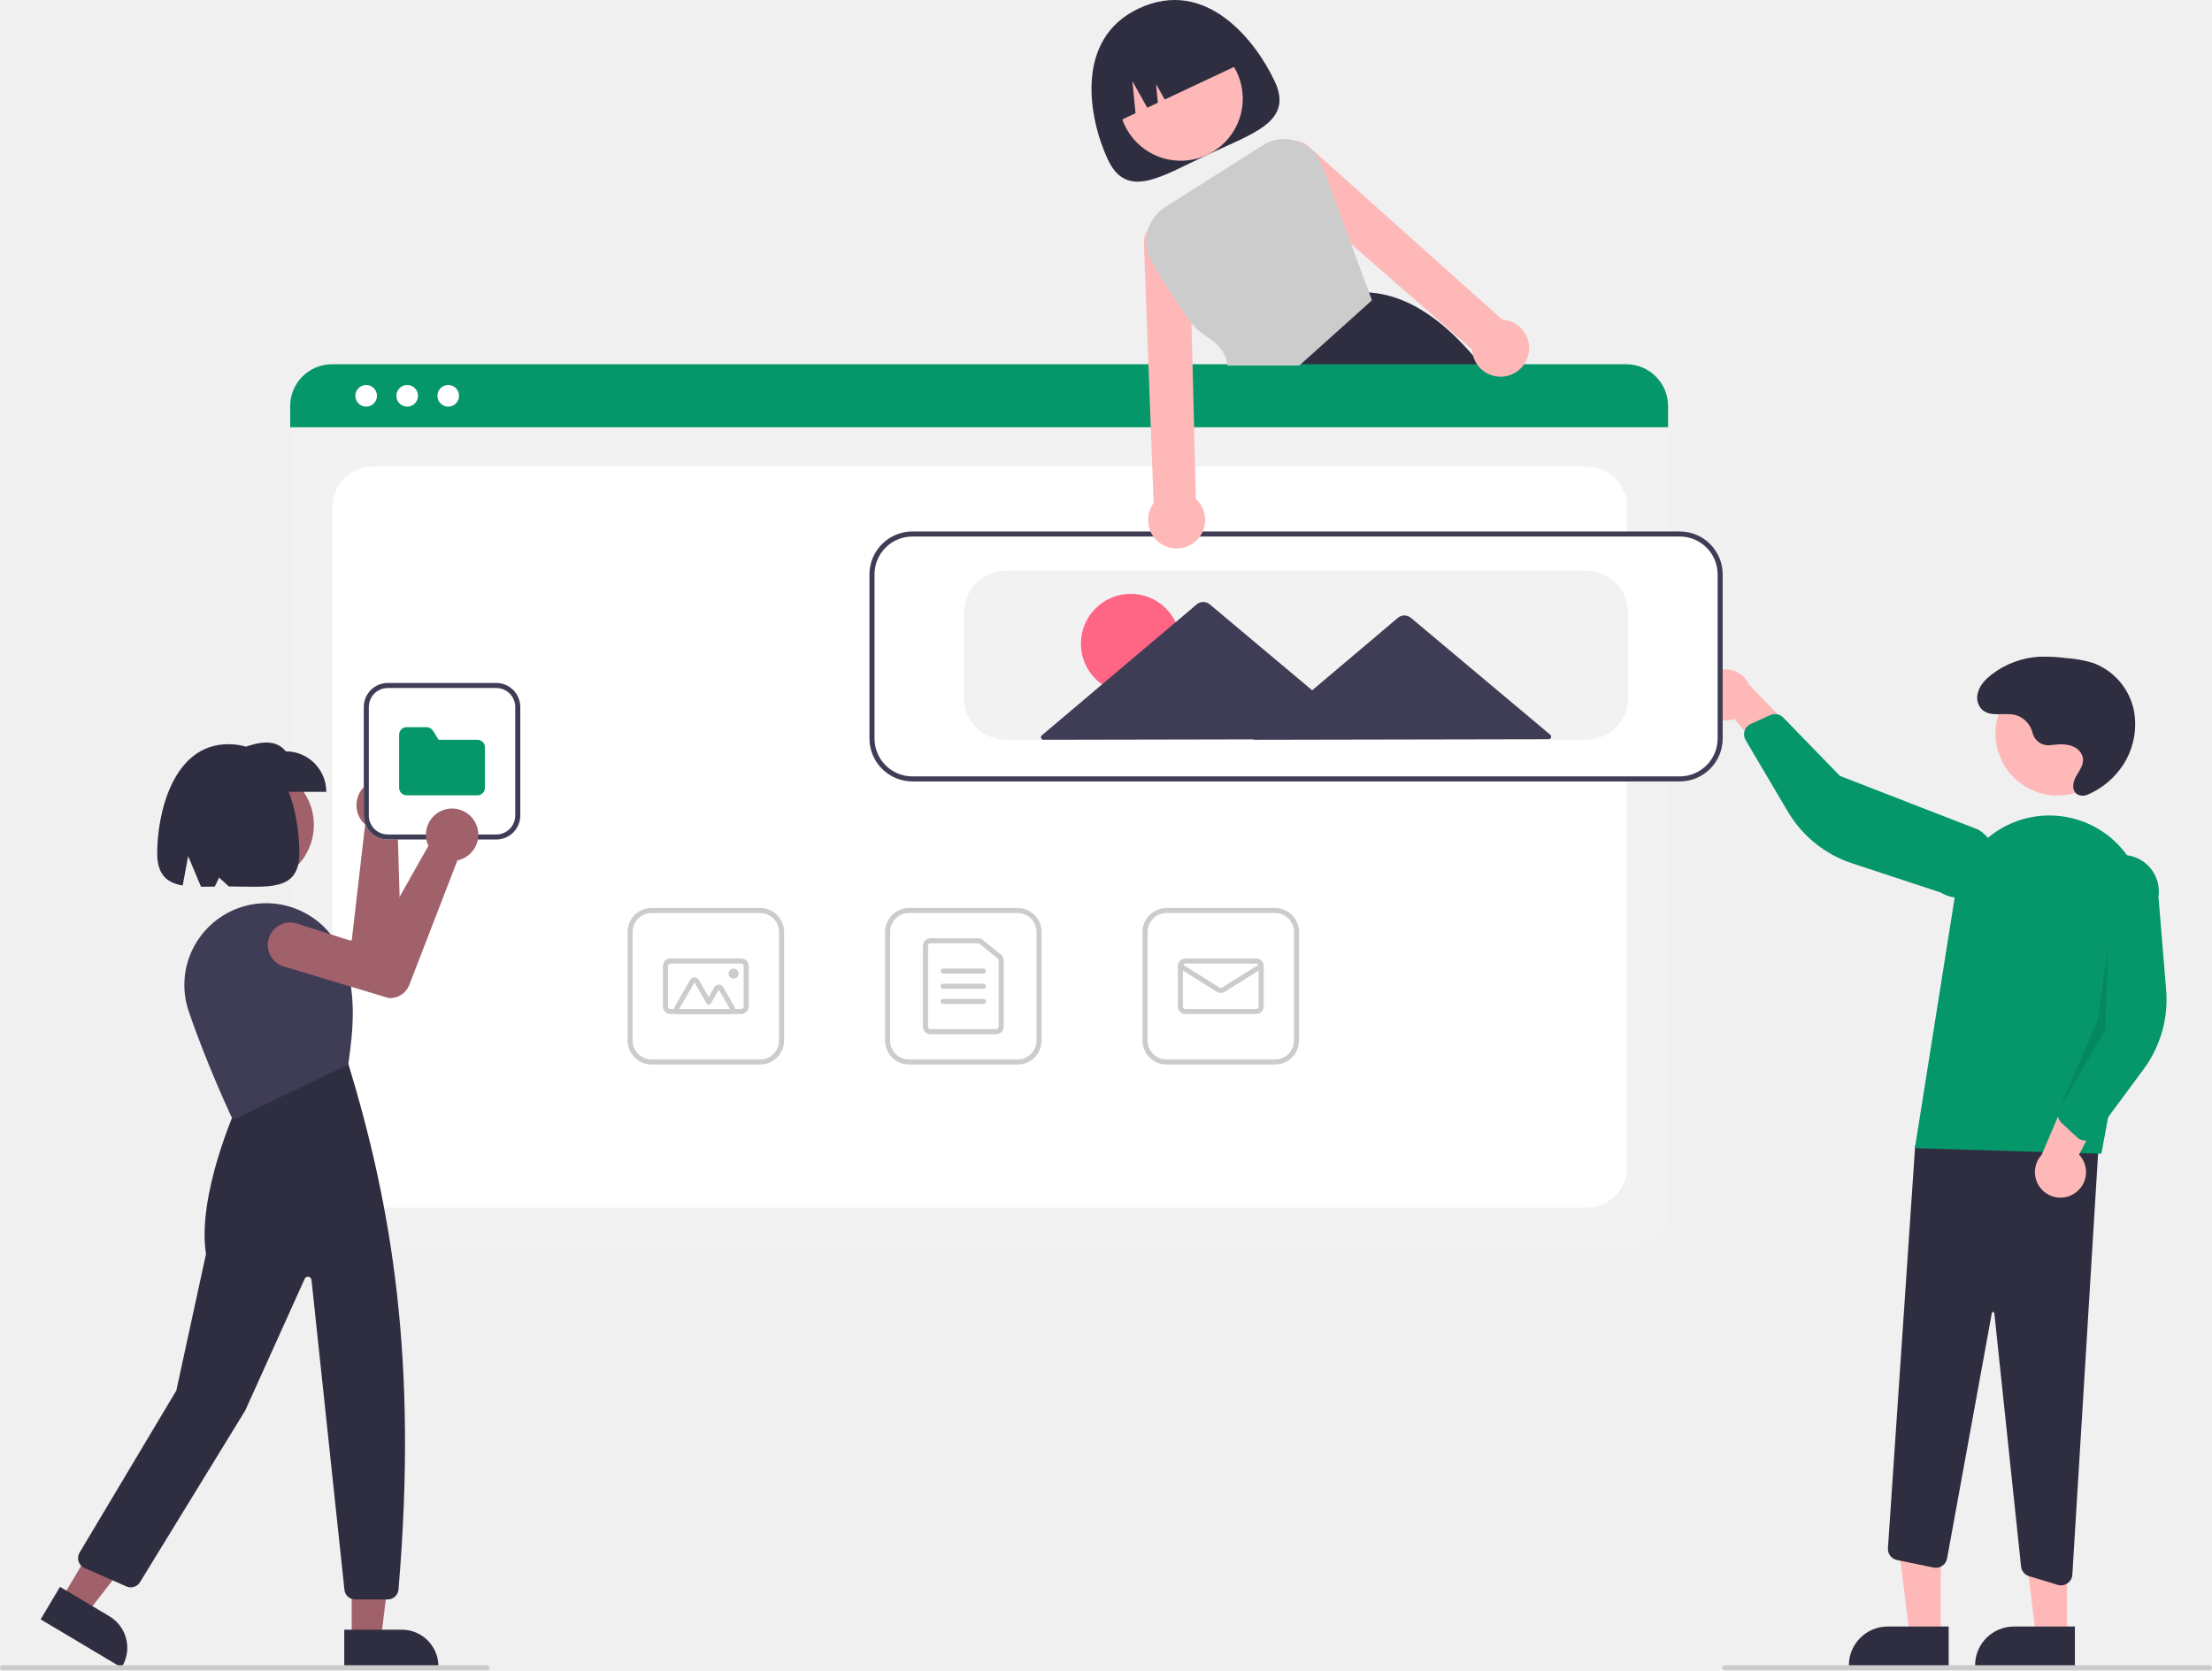
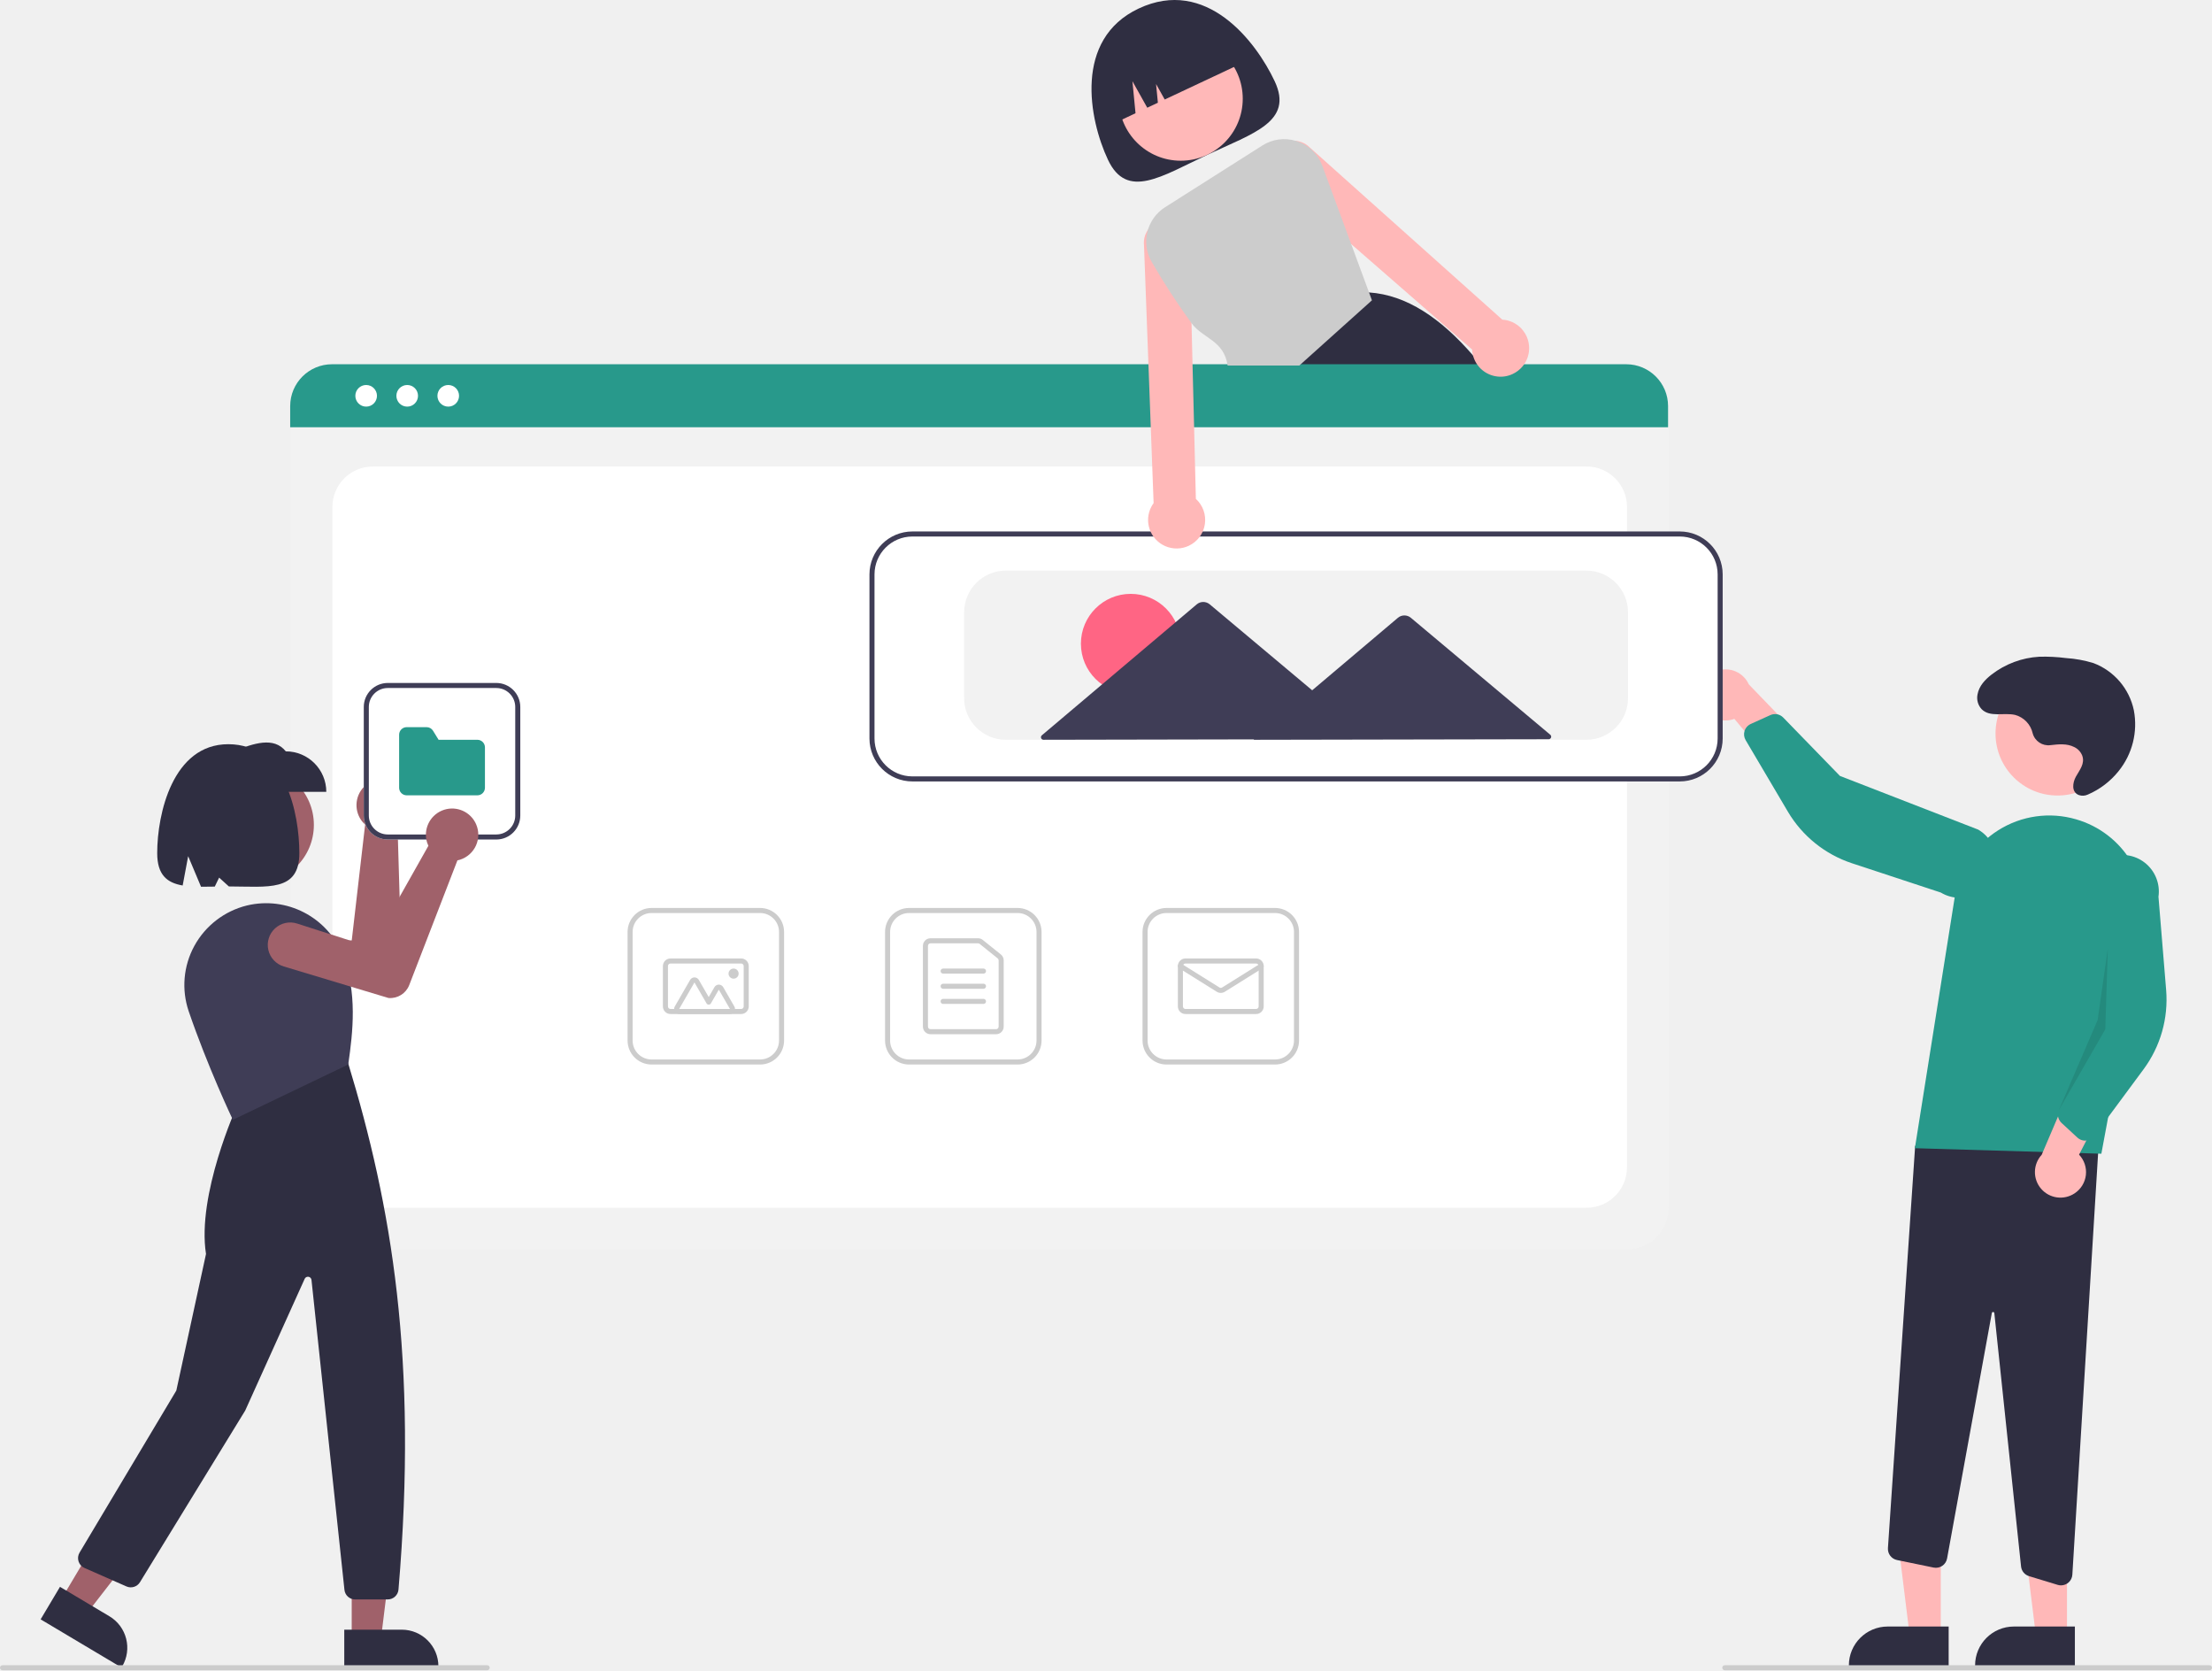
<svg xmlns="http://www.w3.org/2000/svg" id="a27520da-4319-485c-96d7-e776d7397e13" data-name="Layer 1" width="876.272" height="661.473" viewBox="0 0 876.272 661.473">
  <path d="M685.834,138.655c7.516,15.995-8.411,20.526-26.655,29.099s-31.898,17.942-39.414,1.947-13.615-47.743,12.195-59.871C658.66,97.284,678.318,122.659,685.834,138.655Z" transform="translate(-180.8642 -106.4605)" fill="#2f2e41" />
  <circle cx="467.746" cy="39.089" r="24.561" fill="#ffb8b8" />
  <path d="M770.29,254.473c-.85-1.11-1.7-2.2-2.56-3.26q-1.665-2.07-3.35-4.01c-12.73-14.69-26.27-23.94-41.18-24.93h-.02l-.22-.02-29.71,28.96-10.1,9.84.22.54,5.45,13.57h95.49A234.834,234.834,0,0,0,770.29,254.473Z" transform="translate(-180.8642 -106.4605)" fill="#2f2e41" />
  <path d="M621.902,155.438l0,0,8.792-4.131-1.225-12.683,5.879,10.496,4.202-1.975-.714-7.399,3.43,6.123,31.224-14.673,0,0a26,26,0,0,0-34.589-12.474l-4.525,2.126A26,26,0,0,0,621.902,155.438Z" transform="translate(-180.8642 -106.4605)" fill="#2f2e41" />
  <path d="M825.39,601.261H312.552a16.519,16.519,0,0,1-16.5-16.5V276.607a12.102,12.102,0,0,1,12.088-12.088H829.593a12.311,12.311,0,0,1,12.297,12.297V584.761A16.519,16.519,0,0,1,825.39,601.261Z" transform="translate(-180.8642 -106.4605)" fill="#f2f2f2" />
  <path d="M328.552,584.761h480.839a16,16,0,0,0,16-16V307.213a16,16,0,0,0-16-16H328.552a16,16,0,0,0-16,16V568.761A16,16,0,0,0,328.552,584.761Z" transform="translate(-180.8642 -106.4605)" fill="#fff" />
-   <path d="M841.66,275.663H295.82v-8.4a16.574,16.574,0,0,1,16.56-16.55H825.1a16.574,16.574,0,0,1,16.56,16.55Z" transform="translate(-180.8642 -106.4605)" fill="#059669" />
+   <path d="M841.66,275.663H295.82v-8.4a16.574,16.574,0,0,1,16.56-16.55H825.1a16.574,16.574,0,0,1,16.56,16.55Z" transform="translate(-180.8642 -106.4605)" fill="#28998B" />
  <circle cx="145.051" cy="156.752" r="4.283" fill="#fff" />
  <circle cx="161.31" cy="156.752" r="4.283" fill="#fff" />
  <circle cx="177.569" cy="156.752" r="4.283" fill="#fff" />
  <path d="M583.974,528.04h-43a9.511,9.511,0,0,1-9.5-9.5v-43a9.511,9.511,0,0,1,9.5-9.5h43a9.511,9.511,0,0,1,9.5,9.5v43A9.511,9.511,0,0,1,583.974,528.04Zm-43-60a7.508,7.508,0,0,0-7.5,7.5v43a7.508,7.508,0,0,0,7.5,7.5h43a7.508,7.508,0,0,0,7.5-7.5v-43a7.508,7.508,0,0,0-7.5-7.5Z" transform="translate(-180.8642 -106.4605)" fill="#ccc" />
  <path d="M575.474,516.04h-26a3.003,3.003,0,0,1-3-3v-32a3.003,3.003,0,0,1,3-3h18.839a3.007,3.007,0,0,1,1.879.662l7.16,5.754a2.984,2.984,0,0,1,1.121,2.338v26.246A3.003,3.003,0,0,1,575.474,516.04Zm-26-36a1.001,1.001,0,0,0-1,1v32a1.001,1.001,0,0,0,1,1h26a1.001,1.001,0,0,0,1-1v-26.246a.995.995,0,0,0-.374-.779l-7.161-5.754a1.002,1.002,0,0,0-.626-.22Z" transform="translate(-180.8642 -106.4605)" fill="#ccc" />
  <path d="M570.474,492.04h-16a1,1,0,0,1,0-2h16a1,1,0,0,1,0,2Z" transform="translate(-180.8642 -106.4605)" fill="#ccc" />
  <path d="M570.474,498.04h-16a1,1,0,0,1,0-2h16a1,1,0,0,1,0,2Z" transform="translate(-180.8642 -106.4605)" fill="#ccc" />
  <path d="M570.474,504.04h-16a1,1,0,0,1,0-2h16a1,1,0,0,1,0,2Z" transform="translate(-180.8642 -106.4605)" fill="#ccc" />
  <path d="M685.974,528.04h-43a9.511,9.511,0,0,1-9.5-9.5v-43a9.511,9.511,0,0,1,9.5-9.5h43a9.511,9.511,0,0,1,9.5,9.5v43A9.511,9.511,0,0,1,685.974,528.04Zm-43-60a7.508,7.508,0,0,0-7.5,7.5v43a7.508,7.508,0,0,0,7.5,7.5h43a7.508,7.508,0,0,0,7.5-7.5v-43a7.508,7.508,0,0,0-7.5-7.5Z" transform="translate(-180.8642 -106.4605)" fill="#ccc" />
  <path d="M678.474,508.04h-28a3.003,3.003,0,0,1-3-3v-16a3.003,3.003,0,0,1,3-3h28a3.003,3.003,0,0,1,3,3v16A3.003,3.003,0,0,1,678.474,508.04Zm-28-20a1.001,1.001,0,0,0-1,1v16a1.001,1.001,0,0,0,1,1h28a1.001,1.001,0,0,0,1-1v-16a1.001,1.001,0,0,0-1-1Z" transform="translate(-180.8642 -106.4605)" fill="#ccc" />
  <path d="M664.474,499.678a3.003,3.003,0,0,1-1.59-.453l-14.94-9.337a1,1,0,0,1,1.061-1.696l14.94,9.337a1.006,1.006,0,0,0,1.06,0l14.939-9.337a1,1,0,0,1,1.061,1.696l-14.939,9.337A3.004,3.004,0,0,1,664.474,499.678Z" transform="translate(-180.8642 -106.4605)" fill="#ccc" />
  <path d="M481.974,528.04h-43a9.511,9.511,0,0,1-9.5-9.5v-43a9.511,9.511,0,0,1,9.5-9.5h43a9.511,9.511,0,0,1,9.5,9.5v43A9.511,9.511,0,0,1,481.974,528.04Zm-43-60a7.508,7.508,0,0,0-7.5,7.5v43a7.508,7.508,0,0,0,7.5,7.5h43a7.508,7.508,0,0,0,7.5-7.5v-43a7.508,7.508,0,0,0-7.5-7.5Z" transform="translate(-180.8642 -106.4605)" fill="#ccc" />
  <path d="M474.474,508.04h-28a3.003,3.003,0,0,1-3-3v-16a3.003,3.003,0,0,1,3-3h28a3.003,3.003,0,0,1,3,3v16A3.003,3.003,0,0,1,474.474,508.04Zm-28-20a1.001,1.001,0,0,0-1,1v16a1.001,1.001,0,0,0,1,1h28a1.001,1.001,0,0,0,1-1v-16a1.001,1.001,0,0,0-1-1Z" transform="translate(-180.8642 -106.4605)" fill="#ccc" />
  <path d="M470.036,508.04h-20.124a2,2,0,0,1-1.732-3l6.062-10.5a2,2,0,0,1,3.464,0l3.915,6.781,2.268-3.929a2,2,0,0,1,3.464,0l4.415,7.647a2,2,0,0,1-1.732,3Zm0-2h0l-4.415-7.647-3.134,5.429a1.0 1,0,0,1-.866.5h0a1.0 1,0,0,1-.866-.5l-4.781-8.281-6.062,10.5Z" transform="translate(-180.8642 -106.4605)" fill="#ccc" />
  <circle cx="290.61" cy="385.579" r="2" fill="#ccc" />
  <polygon points="768.825 648.15 756.565 648.149 750.733 600.861 768.827 600.862 768.825 648.15" fill="#ffb8b8" />
  <path d="M952.816,766.494l-39.531-.001v-.5a15.386,15.386,0,0,1,15.386-15.386h.001l24.144.001Z" transform="translate(-180.8642 -106.4605)" fill="#2f2e41" />
  <polygon points="818.825 648.15 806.565 648.149 800.733 600.861 818.827 600.862 818.825 648.15" fill="#ffb8b8" />
  <path d="M1002.816,766.494l-39.531-.001v-.5a15.386,15.386,0,0,1,15.386-15.386h.001l24.144.001Z" transform="translate(-180.8642 -106.4605)" fill="#2f2e41" />
  <path d="M996.014,734.111l-11.354-3.454a4.493,4.493,0,0,1-3.166-3.833L970.908,626.498a.48.48,0,0,0-.479-.447.469.469,0,0,0-.51.409l-17.731,97.199a4.5,4.5,0,0,1-5.335,3.6L932.342,724.269a4.516,4.516,0,0,1-3.582-4.712l10.785-159.312,73.138-7.892-10.868,177.727a4.505,4.505,0,0,1-4.484,4.228A4.526,4.526,0,0,1,996.014,734.111Z" transform="translate(-180.8642 -106.4605)" fill="#2f2e41" />
  <circle cx="815.08" cy="290.487" r="24.561" fill="#ffb8b8" />
-   <path d="M939.433,561.18l15.858-99.851a37.857,37.857,0,0,1,48.005-30.399h0a37.743,37.743,0,0,1,26.601,43.262l-16.591,89.172Z" transform="translate(-180.8642 -106.4605)" fill="#059669" />
+   <path d="M939.433,561.18l15.858-99.851a37.857,37.857,0,0,1,48.005-30.399h0a37.743,37.743,0,0,1,26.601,43.262l-16.591,89.172Z" transform="translate(-180.8642 -106.4605)" fill="#28998B" />
  <path d="M1002.725,579.046a10.056,10.056,0,0,0,1.747-15.32l16.396-31.751-18.465,1.97-12.739,29.849a10.11,10.11,0,0,0,13.061,15.251Z" transform="translate(-180.8642 -106.4605)" fill="#ffb8b8" />
-   <path d="M1006.236,558.126a4.506,4.506,0,0,1-2.426-1.151l-6.273-5.797a4.515,4.515,0,0,1-1.092-5.054l12.537-29.718-1.779-58.72a14.497,14.497,0,1,1,28.727,3.919l3.041,36.912a46.373,46.373,0,0,1-8.938,31.397l-19.552,26.432a4.505,4.505,0,0,1-3.195,1.804A4.455,4.455,0,0,1,1006.236,558.126Z" transform="translate(-180.8642 -106.4605)" fill="#059669" />
+   <path d="M1006.236,558.126a4.506,4.506,0,0,1-2.426-1.151l-6.273-5.797a4.515,4.515,0,0,1-1.092-5.054l12.537-29.718-1.779-58.72a14.497,14.497,0,1,1,28.727,3.919l3.041,36.912a46.373,46.373,0,0,1-8.938,31.397l-19.552,26.432a4.505,4.505,0,0,1-3.195,1.804A4.455,4.455,0,0,1,1006.236,558.126Z" transform="translate(-180.8642 -106.4605)" fill="#28998B" />
  <path d="M854.505,383.566a10.056,10.056,0,0,0,13.426,7.582l22.846,27.478,5.385-17.772-22.52-23.369a10.11,10.11,0,0,0-19.137,6.081Z" transform="translate(-180.8642 -106.4605)" fill="#ffb8b8" />
-   <path d="M872.401,394.955a4.506,4.506,0,0,1,2.006-1.786l7.784-3.517a4.515,4.515,0,0,1,5.08.965l22.478,23.132,54.766,21.257a14.497,14.497,0,1,1-14.809,24.926l-35.177-11.592a46.374,46.374,0,0,1-25.427-20.472l-16.717-28.31a4.505,4.505,0,0,1-.415-3.646A4.454,4.454,0,0,1,872.401,394.955Z" transform="translate(-180.8642 -106.4605)" fill="#059669" />
+   <path d="M872.401,394.955a4.506,4.506,0,0,1,2.006-1.786l7.784-3.517a4.515,4.515,0,0,1,5.08.965l22.478,23.132,54.766,21.257a14.497,14.497,0,1,1-14.809,24.926l-35.177-11.592a46.374,46.374,0,0,1-25.427-20.472l-16.717-28.31a4.505,4.505,0,0,1-.415-3.646A4.454,4.454,0,0,1,872.401,394.955Z" transform="translate(-180.8642 -106.4605)" fill="#28998B" />
  <polygon points="835.002 375.652 834.002 407.652 815.58 439.663 830.962 403.99 835.002 375.652" opacity="0.1" />
  <path d="M993.13,401.563a6.423,6.423,0,0,1-7.031-4.702,9.764,9.764,0,0,0-6.951-7.274c-4.505-1.029-10.012,1.091-13.314-2.322a6.637,6.637,0,0,1-1.575-5.842c.608-3.317,2.981-5.823,5.563-7.827a34.062,34.062,0,0,1,18.866-7.051,67.677,67.677,0,0,1,10.621.528,47.009,47.009,0,0,1,10.864,1.985,25.576,25.576,0,0,1,16.002,18.68,29.528,29.528,0,0,1-6.057,24.13,31.702,31.702,0,0,1-12.161,9.259,4.744,4.744,0,0,1-3.606.183c-2.957-1.176-2.474-4.839-1.126-7.283,1.443-2.615,3.663-5.146,2.503-8.329a6.302,6.302,0,0,0-3.127-3.366c-2.94-1.499-6.228-1.145-9.389-.78Z" transform="translate(-180.8642 -106.4605)" fill="#2f2e41" />
  <path d="M846.297,415.433h-304a16.519,16.519,0,0,1-16.5-16.5v-65a16.519,16.519,0,0,1,16.5-16.5h304a16.519,16.519,0,0,1,16.5,16.5v65A16.519,16.519,0,0,1,846.297,415.433Z" transform="translate(-180.8642 -106.4605)" fill="#fff" />
  <path d="M846.297,415.933h-304a17.019,17.019,0,0,1-17-17v-65a17.019,17.019,0,0,1,17-17h304a17.019,17.019,0,0,1,17,17v65A17.019,17.019,0,0,1,846.297,415.933Zm-304-97a15.017,15.017,0,0,0-15,15v65a15.017,15.017,0,0,0,15,15h304a15.017,15.017,0,0,0,15-15v-65a15.017,15.017,0,0,0-15-15Z" transform="translate(-180.8642 -106.4605)" fill="#3f3d56" />
  <path d="M809.297,399.433h-230a16.519,16.519,0,0,1-16.5-16.5v-34a16.519,16.519,0,0,1,16.5-16.5h230a16.519,16.519,0,0,1,16.5,16.5v34A16.519,16.519,0,0,1,809.297,399.433Z" transform="translate(-180.8642 -106.4605)" fill="#f2f2f2" />
  <circle cx="447.928" cy="254.915" r="19.732" fill="#ff6584" />
  <path d="M795.004,397.442l-27.853-23.36-27.372-22.956a4,4,0,0,0-5.153.01l-27.283,23.062-6.664,5.633-10.048-8.427-30.537-25.611a4,4,0,0,0-5.152.01l-30.438,25.728-30.917,26.133a1.0 1,0,0,0,.647,1.764l63.387-.122,20.064-.039-.196.166,59.808-.115,57.067-.11A1.0 1,0,0,0,795.004,397.442Z" transform="translate(-180.8642 -106.4605)" fill="#3f3d56" />
  <path d="M1056.136,767.933h-192a1,1,0,0,1,0-2h192a1,1,0,0,1,0,2Z" transform="translate(-180.8642 -106.4605)" fill="#ccc" />
  <path d="M784.92,238.373a11.221,11.221,0,0,0-7.25-5.1,10.301,10.301,0,0,0-1.66-.21l-76.19-68.12a9.015,9.015,0,0,0-5.63-2.69,7.67,7.67,0,0,0-1.27-.04,9.055,9.055,0,0,0-5.96,15.48l29.17,25.43,47.9,41.75a11.916,11.916,0,0,0,.35,2.33,11.266,11.266,0,0,0,9.67,8.37,11.092,11.092,0,0,0,6.05-1,11.407,11.407,0,0,0,3.88-2.97c.11-.13.21-.25.31-.39a11.293,11.293,0,0,0,.63-12.84Z" transform="translate(-180.8642 -106.4605)" fill="#ffb8b8" />
  <path d="M654.6,304.023l-.71-28.86-.6-23.95-.41-16.76-.81-32.67a9.046,9.046,0,0,0-15.71-5.25,6.923,6.923,0,0,0-.75.96,8.936,8.936,0,0,0-1.56,6.05l1.78,47.67.89,23.95,1.14,30.55a12.047,12.047,0,0,0-.89,1.41,11.248,11.248,0,0,0-.71,8.84,11.311,11.311,0,0,0,15.56,6.63,11.301,11.301,0,0,0,2.78-18.57Z" transform="translate(-180.8642 -106.4605)" fill="#ffb8b8" />
  <path d="M723.201,222.273l-7.07-19.15-11.44-31.02a16.006,16.006,0,0,0-9.95-9.68c-.18-.06-.37-.12-.55-.17a15.984,15.984,0,0,0-13.24,1.82l-38.53,24.44a16.093,16.093,0,0,0-5.27,21.75,276.323,276.323,0,0,0,15.73,24.19c4.49,6.11,12.85,6.76,14.3,16.76h28.41l28.76-25.82Z" transform="translate(-180.8642 -106.4605)" fill="#ccc" />
  <circle cx="101.165" cy="326.682" r="23.172" fill="#a0616a" />
  <path d="M338.916,417.193q.343.273.664.578a10.38,10.38,0,0,1-.417,15.484,9.722,9.722,0,0,1-.814.613l1.568,52.945a8.061,8.061,0,0,1-5.545,7.867l-.096.021-42.989,4.578a8.899,8.899,0,1,1-1.722-17.713l30.644-2.699,5.3-45.851a9.876,9.876,0,0,1-.972-.99,10.38,10.38,0,0,1,14.378-14.833Z" transform="translate(-180.8642 -106.4605)" fill="#a0616a" />
  <polygon points="139.328 649.174 150.895 649.174 156.397 604.561 139.326 604.561 139.328 649.174" fill="#a0616a" />
  <path d="M317.242,751.858l22.778-.001h.001a14.516,14.516,0,0,1,14.516,14.516v.472l-37.294.001Z" transform="translate(-180.8642 -106.4605)" fill="#2f2e41" />
  <polygon points="24.366 633.182 34.304 639.099 61.857 603.582 47.189 594.849 24.366 633.182" fill="#a0616a" />
  <path d="M204.627,734.889l19.572,11.653.001 0a14.516,14.516,0,0,1,5.046,19.899l-.241.405L196.96,747.767Z" transform="translate(-180.8642 -106.4605)" fill="#2f2e41" />
  <path d="M334.488,739.877H321.536a4.238,4.238,0,0,1-4.221-3.797L304.258,613.343a1.415,1.415,0,0,0-2.697-.433l-23.555,52.159-41.704,68.003a4.266,4.266,0,0,1-5.329,1.666l-16.66-7.33a4.247,4.247,0,0,1-1.935-6.064l38.337-64.192,11.758-54.085c-3.698-23.455,12.155-58.326,12.316-58.676l.079-.17,43.668-17.068.219.268c17.221,56.514,27.715,117.332,19.967,208.568A4.274,4.274,0,0,1,334.488,739.877Z" transform="translate(-180.8642 -106.4605)" fill="#2f2e41" />
  <path d="M273.107,549.934l-.203-.427c-.097-.205-9.807-20.684-17.292-42.571a32.285,32.285,0,0,1,2.239-25.873,32.637,32.637,0,0,1,20.813-16.004h0A32.677,32.677,0,0,1,316.591,484.627c5.937,14.847,4.045,30.695,2.264,43.157l-.035.25-.227.109Z" transform="translate(-180.8642 -106.4605)" fill="#3f3d56" />
  <path d="M310.124,420.054H273.33V404.015c8.076-3.208,15.978-5.937,20.756,0a16.038,16.038,0,0,1,16.038,16.038Z" transform="translate(-180.8642 -106.4605)" fill="#2f2e41" />
  <path d="M271.293,401.185c-21.996,0-28.153,27.571-28.153,43.126,0,8.674,3.923,11.777,10.088,12.827l2.177-11.611,5.099,12.111c1.732.009,3.551-.025,5.437-.06l1.729-3.56,3.855,3.496c15.441.023,27.921,2.274,27.921-13.203C299.445,428.756,294.046,401.185,271.293,401.185Z" transform="translate(-180.8642 -106.4605)" fill="#2f2e41" />
  <path d="M373.864,767.933h-192a1,1,0,1,1,0-2h192a1,1,0,0,1,0,2Z" transform="translate(-180.8642 -106.4605)" fill="#ccc" />
  <path d="M377.474,438.933h-43a9.511,9.511,0,0,1-9.5-9.5v-43a9.511,9.511,0,0,1,9.5-9.5h43a9.511,9.511,0,0,1,9.5,9.5v43A9.511,9.511,0,0,1,377.474,438.933Z" transform="translate(-180.8642 -106.4605)" fill="#fff" />
  <path d="M377.474,438.933h-43a9.511,9.511,0,0,1-9.5-9.5v-43a9.511,9.511,0,0,1,9.5-9.5h43a9.511,9.511,0,0,1,9.5,9.5v43A9.511,9.511,0,0,1,377.474,438.933Zm-43-60a7.508,7.508,0,0,0-7.5,7.5v43a7.508,7.508,0,0,0,7.5,7.5h43a7.508,7.508,0,0,0,7.5-7.5v-43a7.508,7.508,0,0,0-7.5-7.5Z" transform="translate(-180.8642 -106.4605)" fill="#3f3d56" />
-   <path d="M369.974,421.433h-28a3.003,3.003,0,0,1-3-3v-21a3.003,3.003,0,0,1,3-3h7.882a2.981,2.981,0,0,1,2.555,1.427l2.198,3.573h15.364a3.003,3.003,0,0,1,3,3v16A3.003,3.003,0,0,1,369.974,421.433Z" transform="translate(-180.8642 -106.4605)" fill="#059669" />
+   <path d="M369.974,421.433h-28a3.003,3.003,0,0,1-3-3v-21a3.003,3.003,0,0,1,3-3h7.882a2.981,2.981,0,0,1,2.555,1.427l2.198,3.573h15.364a3.003,3.003,0,0,1,3,3v16A3.003,3.003,0,0,1,369.974,421.433Z" transform="translate(-180.8642 -106.4605)" fill="#28998B" />
  <path d="M369.064,432.042q.21.384.388.79a10.38,10.38,0,0,1-6.393,14.109,9.72,9.72,0,0,1-.988.25l-19.099,49.405a8.061,8.061,0,0,1-8.163,5.099l-.096-.018-41.397-12.462a8.899,8.899,0,1,1,5.286-16.993l29.29,9.404,22.676-40.202a9.876,9.876,0,0,1-.511-1.289,10.38,10.38,0,0,1,19.007-8.091Z" transform="translate(-180.8642 -106.4605)" fill="#a0616a" />
</svg>
